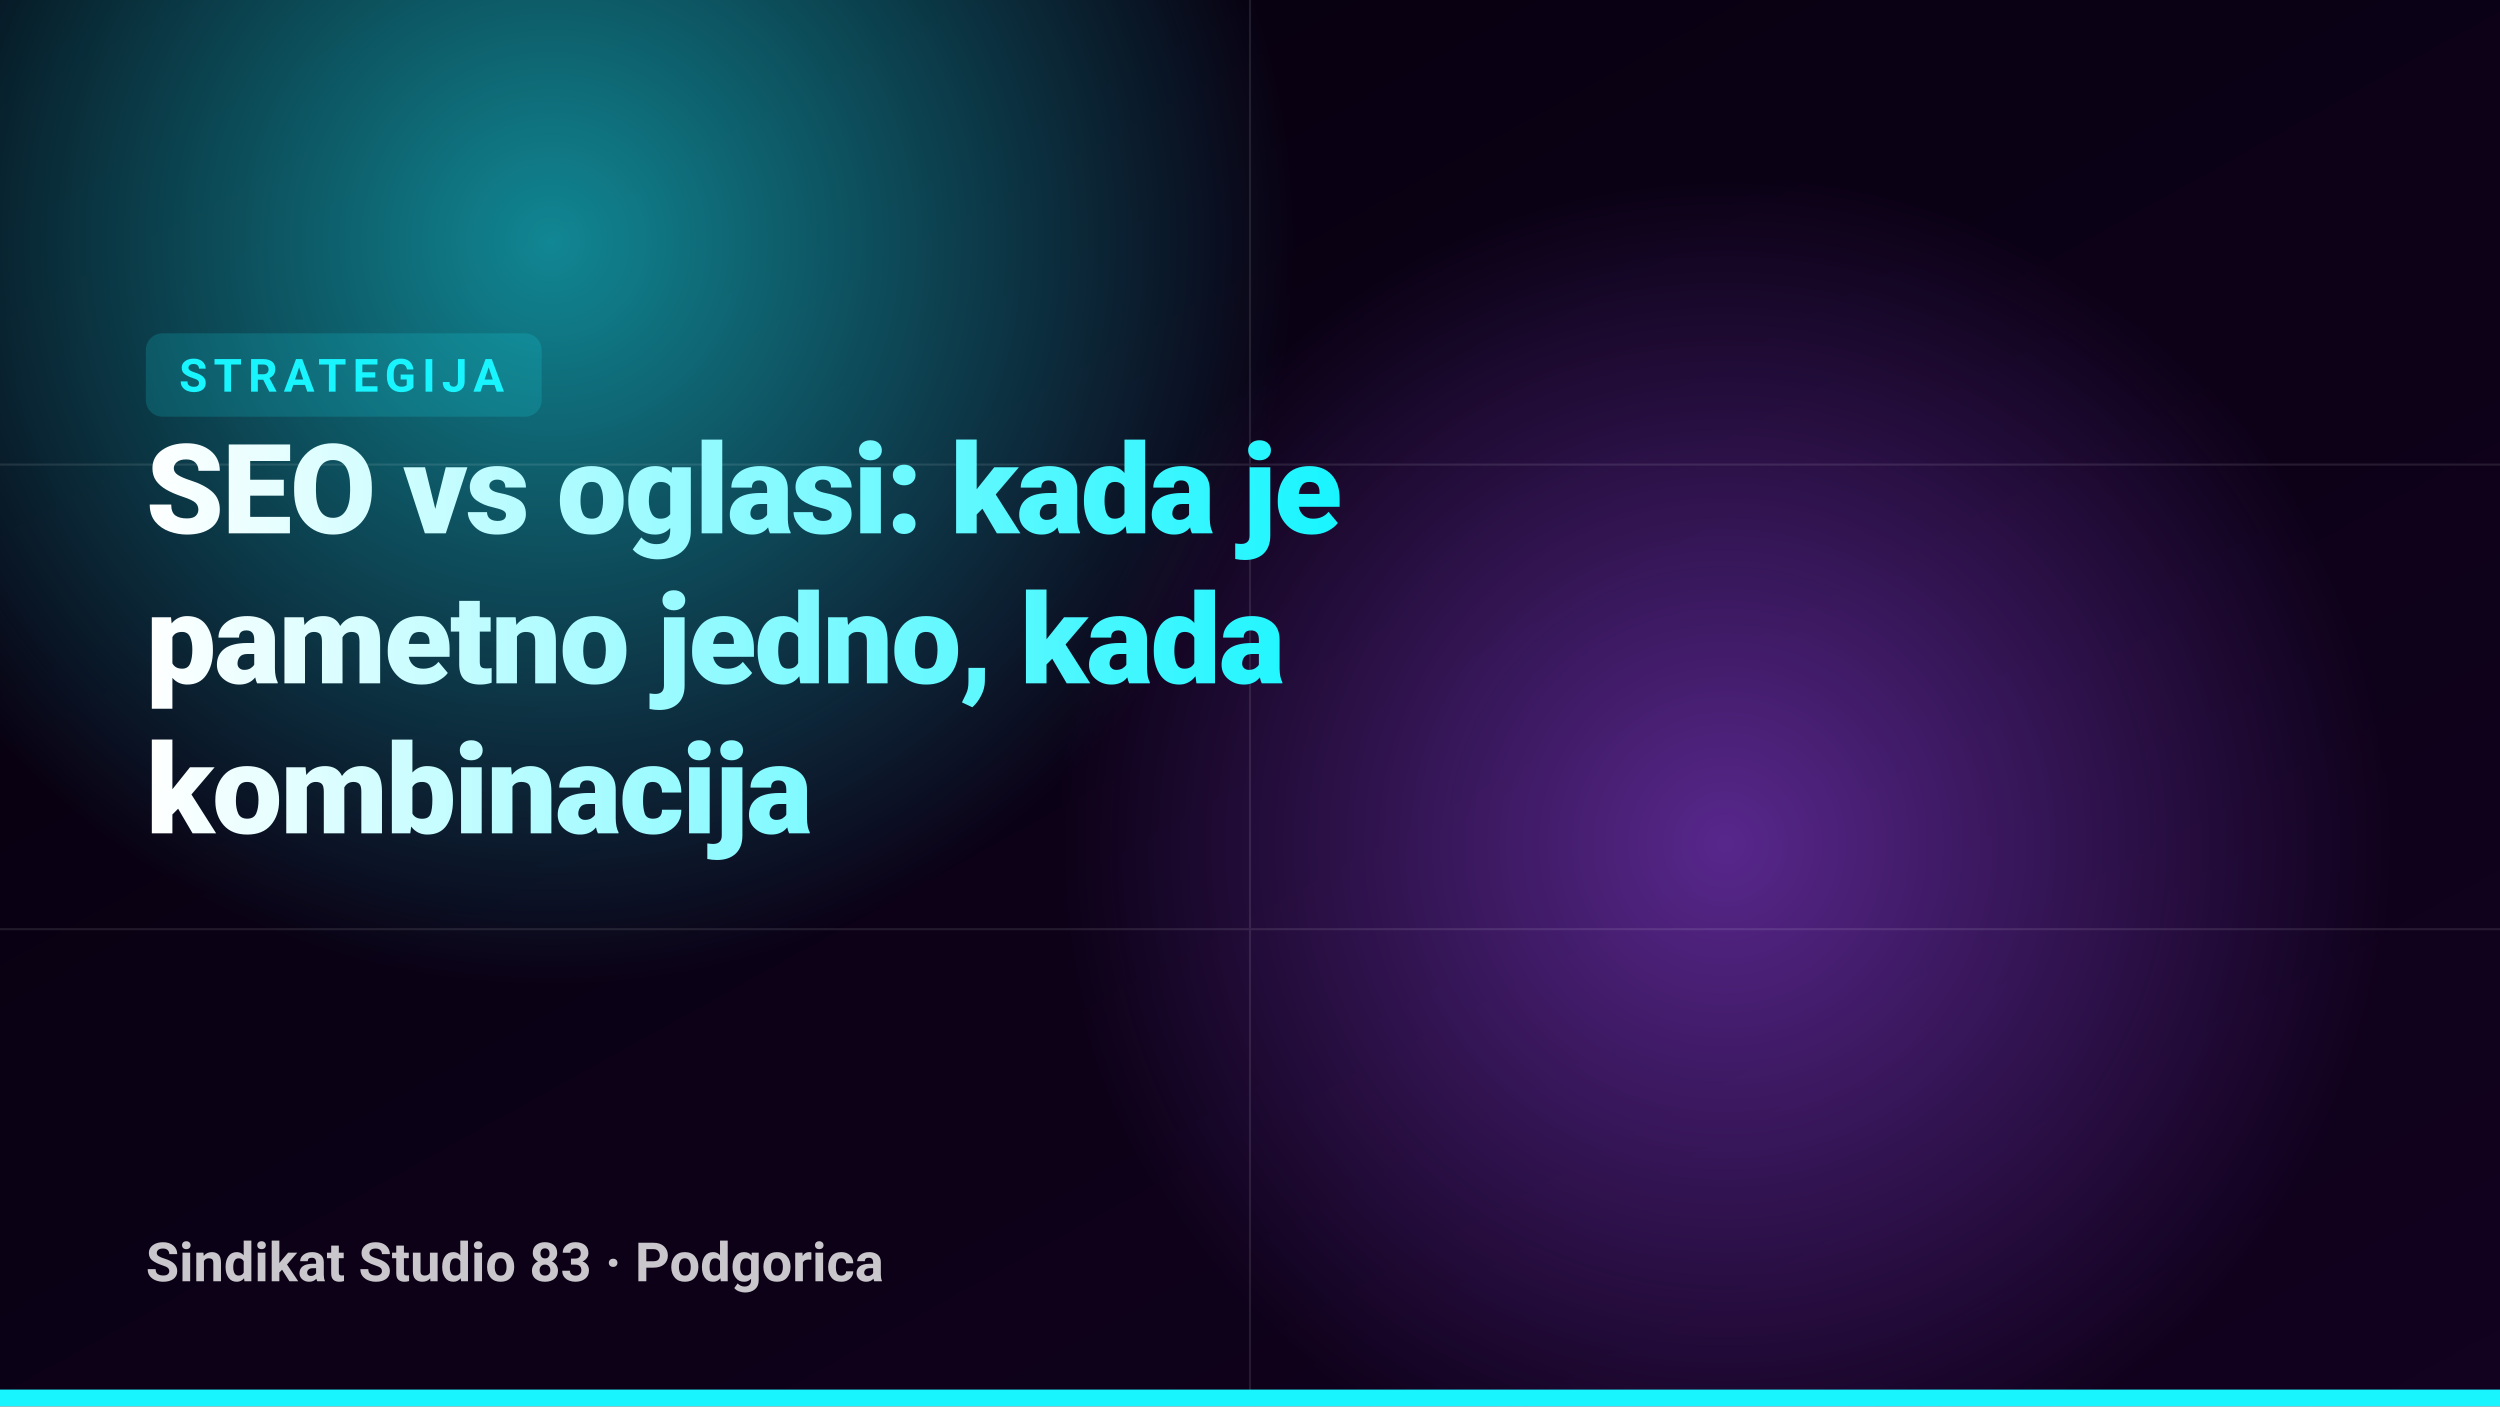
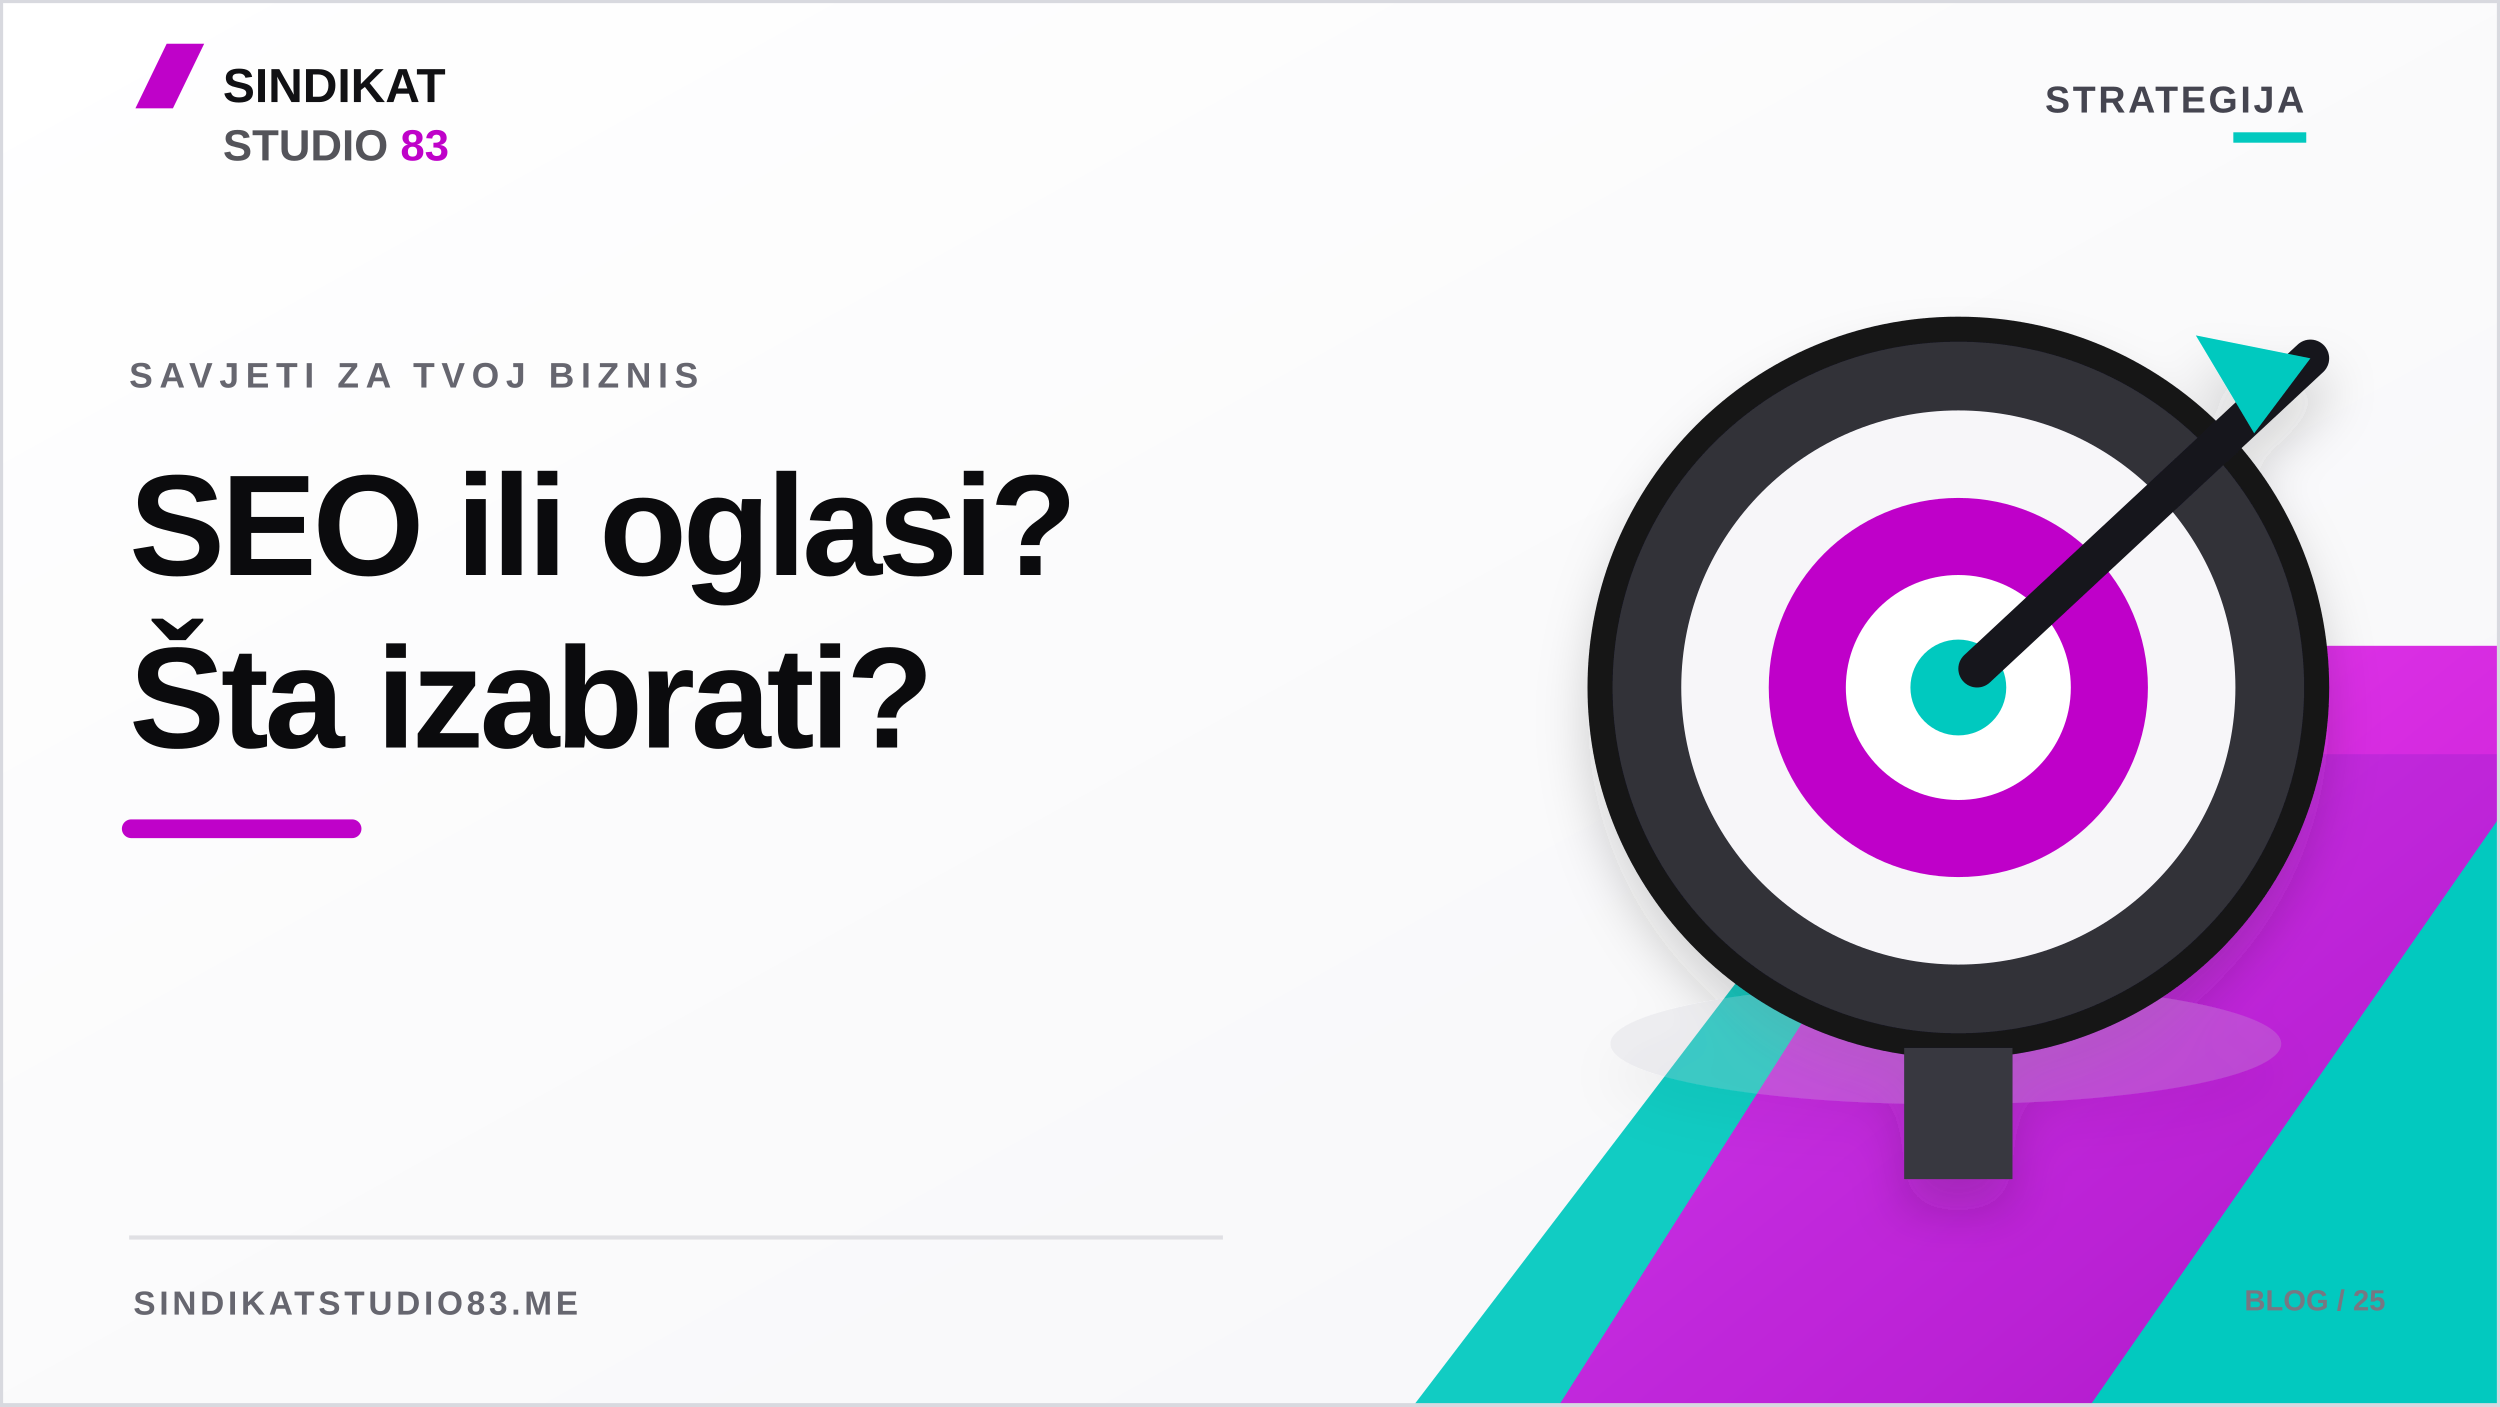
- <svg xmlns="http://www.w3.org/2000/svg" viewBox="0 0 1200 675" width="1200" height="675" role="img" aria-label="SEO vs oglasi: kada je pametno jedno, kada kombinacija">
+ <svg xmlns="http://www.w3.org/2000/svg" width="1200" height="675" viewBox="0 0 1200 675" role="img" aria-label="SEO ili oglasi? Šta izabrati? - Sindikat Studio 83">
  <defs>
-     <linearGradient id="bg" x1="0" y1="0" x2="1" y2="1">
-       <stop offset="0" stop-color="#05010D" />
-       <stop offset="1" stop-color="#12011F" />
+     <linearGradient id="paper" x1="0" y1="0" x2="1" y2="1">
+       <stop stop-color="#FFFFFF" />
+       <stop offset="1" stop-color="#F6F6F8" />
    </linearGradient>
-     <radialGradient id="g1" cx="50%" cy="50%" r="50%">
-       <stop offset="0" stop-color="#18F5FF" stop-opacity="0.55" />
-       <stop offset="1" stop-color="#18F5FF" stop-opacity="0" />
-     </radialGradient>
-     <radialGradient id="g2" cx="50%" cy="50%" r="50%">
-       <stop offset="0" stop-color="#A24CFF" stop-opacity="0.5" />
-       <stop offset="1" stop-color="#A24CFF" stop-opacity="0" />
-     </radialGradient>
-     <linearGradient id="txt" x1="0" y1="0" x2="1" y2="0">
-       <stop offset="0" stop-color="#FFFFFF" />
-       <stop offset="1" stop-color="#18F5FF" />
+     <linearGradient id="violet" x1="0" x2="1" y1="0" y2="1">
+       <stop stop-color="#E92AF4" />
+       <stop offset="1" stop-color="#BF02C9" />
    </linearGradient>
+     <filter id="shadow" x="-30%" y="-30%" width="170%" height="180%">
+       <feDropShadow dx="0" dy="15" stdDeviation="12" flood-color="#23212A" flood-opacity=".18" />
+     </filter>
  </defs>
-   <rect width="1200" height="675" fill="url(#bg)" />
-   <circle cx="264" cy="115" r="360" fill="url(#g1)" />
-   <circle cx="828" cy="405" r="320" fill="url(#g2)" />
-   <g opacity="0.10" stroke="#FFFFFF" stroke-width="1">
-     <line x1="0" y1="223" x2="1200" y2="223" />
-     <line x1="0" y1="446" x2="1200" y2="446" />
-     <line x1="600" y1="0" x2="600" y2="675" />
+   <rect width="1200" height="675" fill="url(#paper)" />
+   <path d="M679 674L917 362H1200V675Z" fill="#02C9BF" opacity=".94" />
+   <path d="M748 675L980 310H1200V675Z" fill="url(#violet)" opacity=".9" />
+   <path d="M1003 675L1200 392V675Z" fill="#02C9BF" />
+   <path d="M0 0H1200V675H0Z" fill="none" stroke="#D8D9DF" stroke-width="3" />
+   <path d="M65 52l15-31h18L83 52Z" fill="#BF02C9" />
+   <text x="107" y="49" font-family="Arial,Helvetica,sans-serif" font-size="23" font-weight="900" fill="#111114">SINDIKAT</text>
+   <text x="107" y="77" font-family="Arial,Helvetica,sans-serif" font-size="21" font-weight="900" fill="#54545A">STUDIO <tspan fill="#BF02C9">83</tspan>
+   </text>
+   <text x="1106" y="54" text-anchor="end" font-family="Arial,Helvetica,sans-serif" font-size="18" font-weight="900" fill="#454550" letter-spacing="1.3">STRATEGIJA</text>
+   <path d="M1072 66h35" stroke="#02C9BF" stroke-width="5" />
+   <text x="62" y="186" font-family="Arial,Helvetica,sans-serif" font-size="17" font-weight="800" letter-spacing="3.2" fill="#66666F">SAVJETI ZA TVOJ BIZNIS</text>
+   <text x="62" y="276" fill="#0B0B0D" font-size="69" font-family="Arial,Helvetica,sans-serif" font-weight="900" letter-spacing="-2">SEO ili oglasi?</text>
+   <text x="62" y="358.8" fill="#0B0B0D" font-size="69" font-family="Arial,Helvetica,sans-serif" font-weight="900" letter-spacing="-2">Šta izabrati?</text>
+   <path d="M63 397.8h106" stroke="#BF02C9" stroke-width="9" stroke-linecap="round" />
+   <path d="M62 594h525" stroke="#E0E0E4" stroke-width="2" />
+   <text x="64" y="631" font-family="Arial,Helvetica,sans-serif" font-size="16" fill="#66666F" font-weight="800" letter-spacing="1.8">SINDIKATSTUDIO83.ME</text>
+   <text x="1145" y="629" text-anchor="end" font-family="Arial,Helvetica,sans-serif" font-size="14" fill="#777782" font-weight="800">BLOG / 25</text>
+   <g filter="url(#shadow)">
+     <ellipse cx="934" cy="501" rx="161" ry="29" fill="#C8C9D2" opacity=".22" />
+     <circle cx="940" cy="330" r="172" fill="#303039" stroke="#131319" stroke-width="12" />
+     <circle cx="940" cy="330" r="133" fill="#F7F6F9" />
+     <circle cx="940" cy="330" r="91" fill="#BF02C9" />
+     <circle cx="940" cy="330" r="54" fill="#FFF" />
+     <circle cx="940" cy="330" r="23" fill="#02C9BF" />
+     <path d="M1109 172L949 321" stroke="#15141D" stroke-width="18" stroke-linecap="round" />
+     <path d="M1109 172l-55-11 28 47z" fill="#02C9BF" />
+     <path d="M914 503v63h52v-63" fill="#38383F" />
  </g>
-   <g font-family="'Segoe UI', system-ui, -apple-system, Roboto, Arial, sans-serif">
-     <rect x="70" y="160" rx="8" ry="8" width="190" height="40" fill="#18F5FF" opacity="0.16" />
-     <text x="86" y="188" fill="#18F5FF" font-size="22" font-weight="700" letter-spacing="3">STRATEGIJA</text>
-     <text fill="url(#txt)" font-size="60" font-weight="800" letter-spacing="-1">
-       <tspan x="70" y="256">SEO vs oglasi: kada je</tspan>
-       <tspan x="70" y="328">pametno jedno, kada</tspan>
-       <tspan x="70" y="400">kombinacija</tspan>
-     </text>
-     <text x="70" y="615" fill="rgba(255,255,255,.78)" font-size="26" font-weight="600">Sindikat Studio 83 · Podgorica</text>
-   </g>
-   <rect x="0" y="667" width="1200" height="8" fill="#18F5FF" />
</svg>
